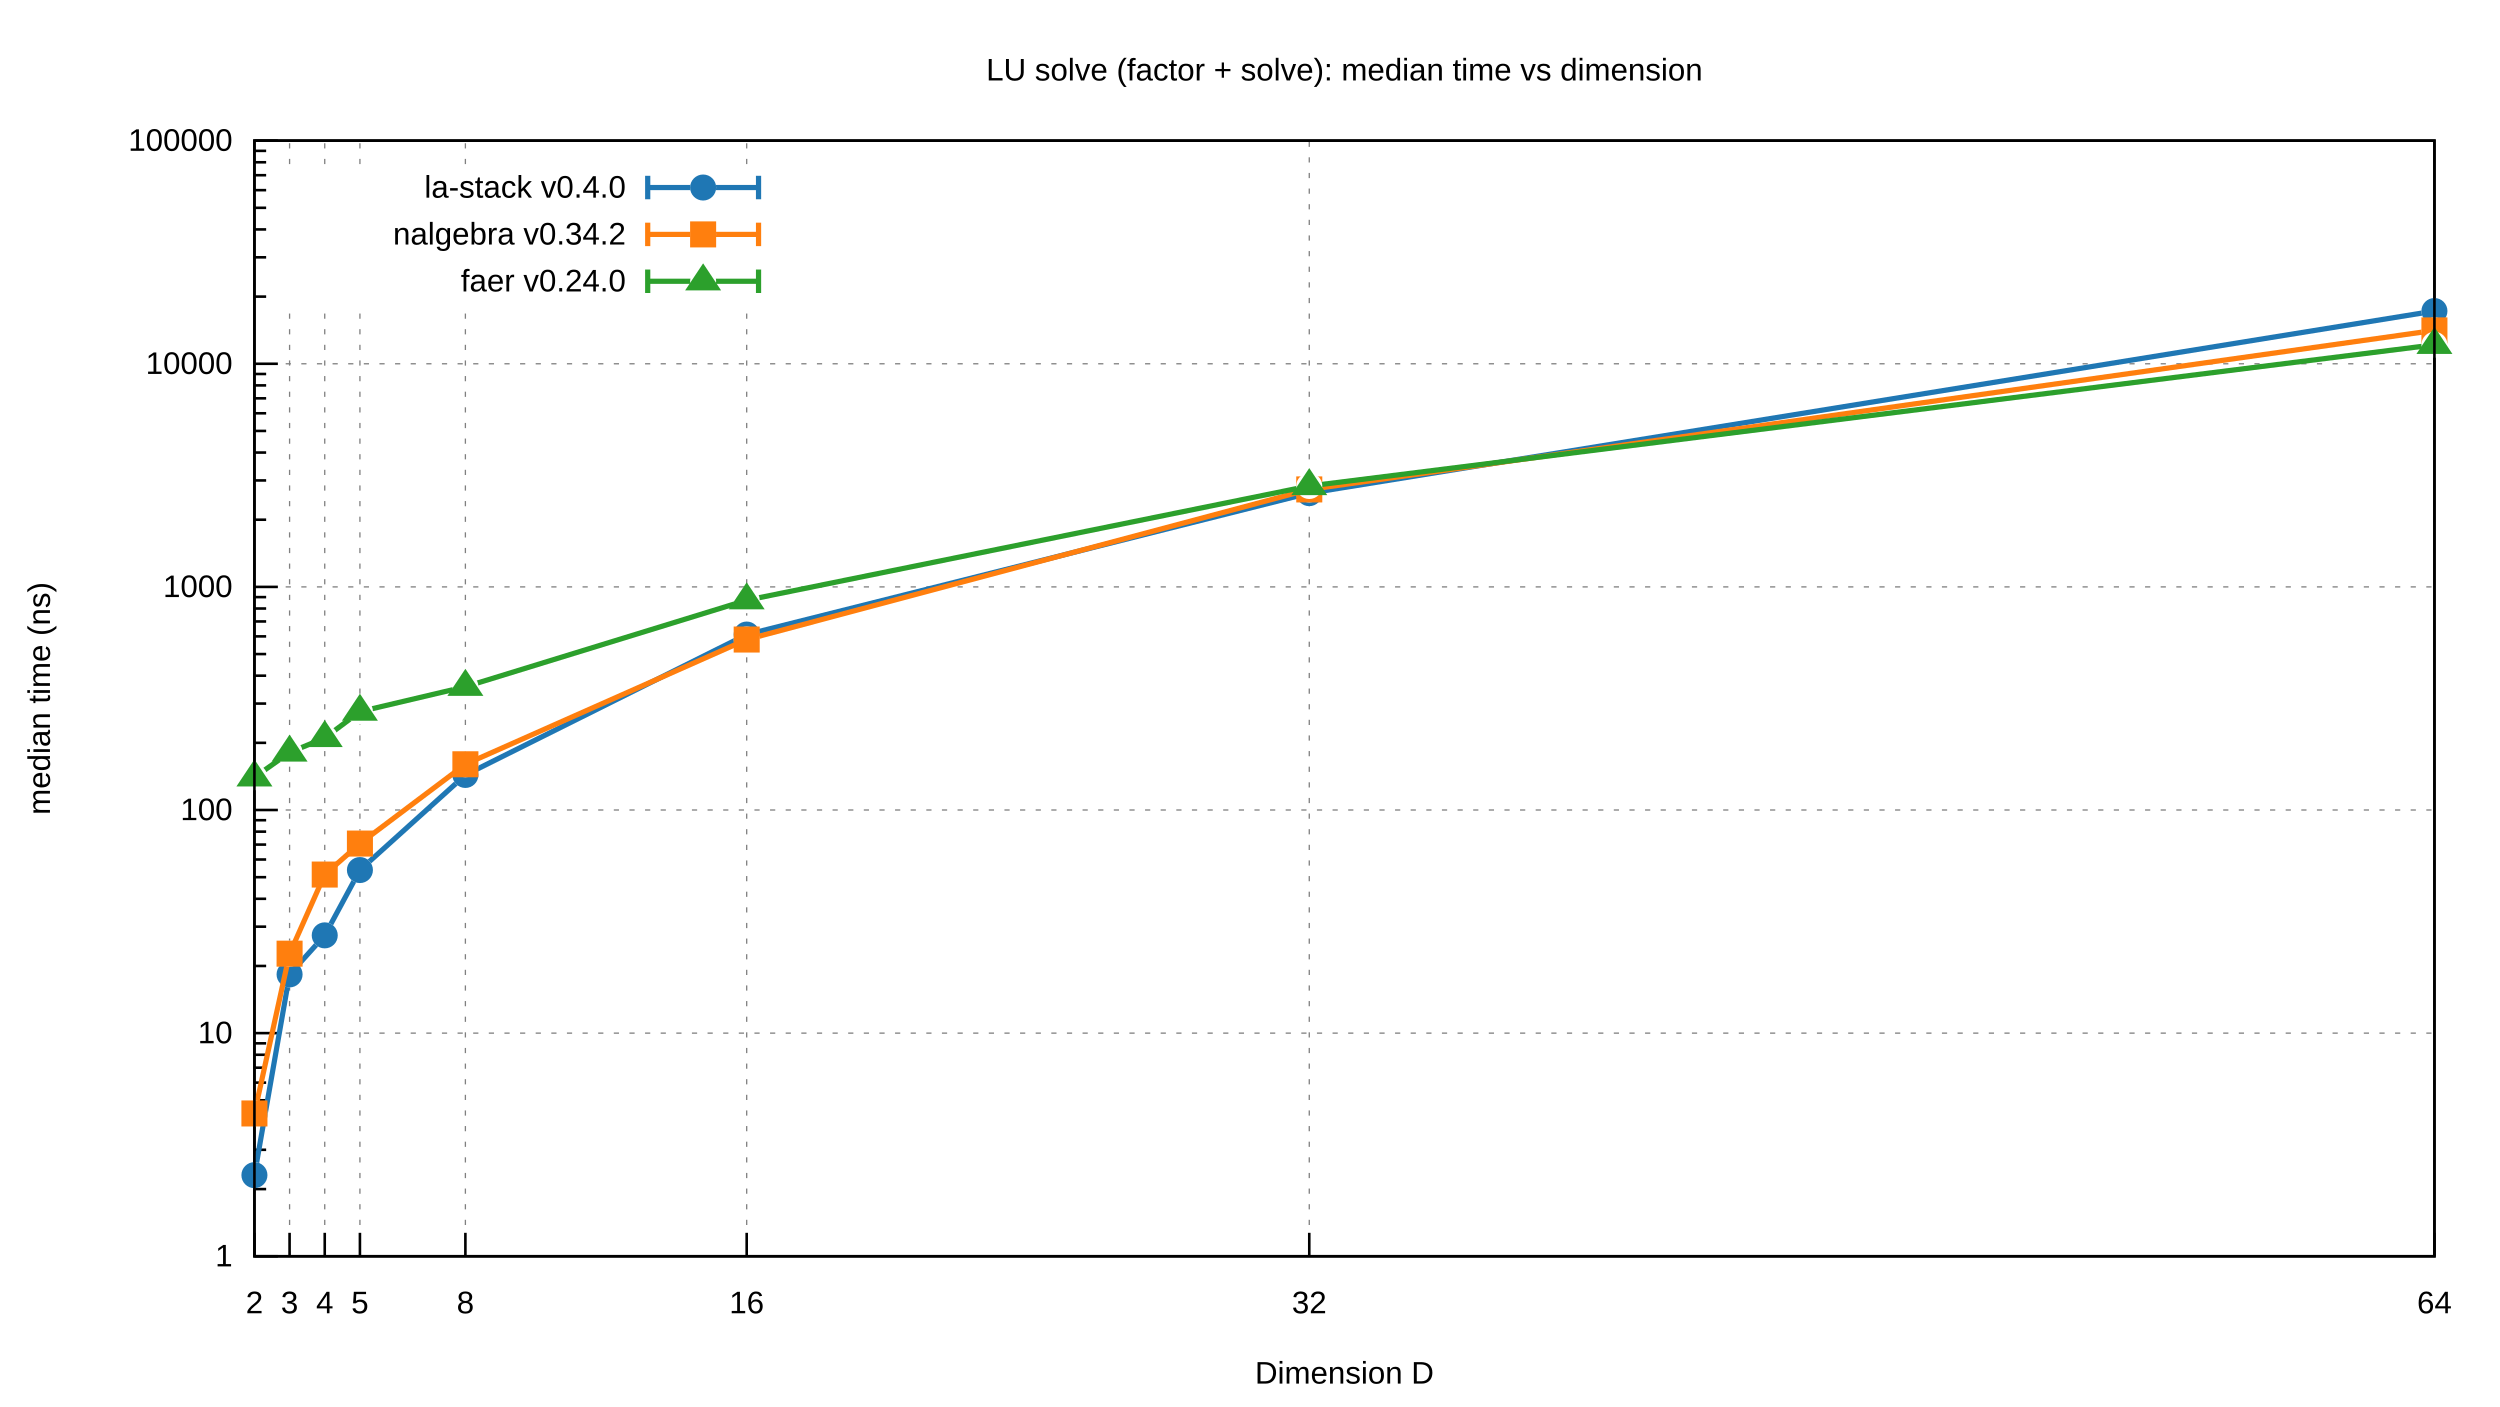
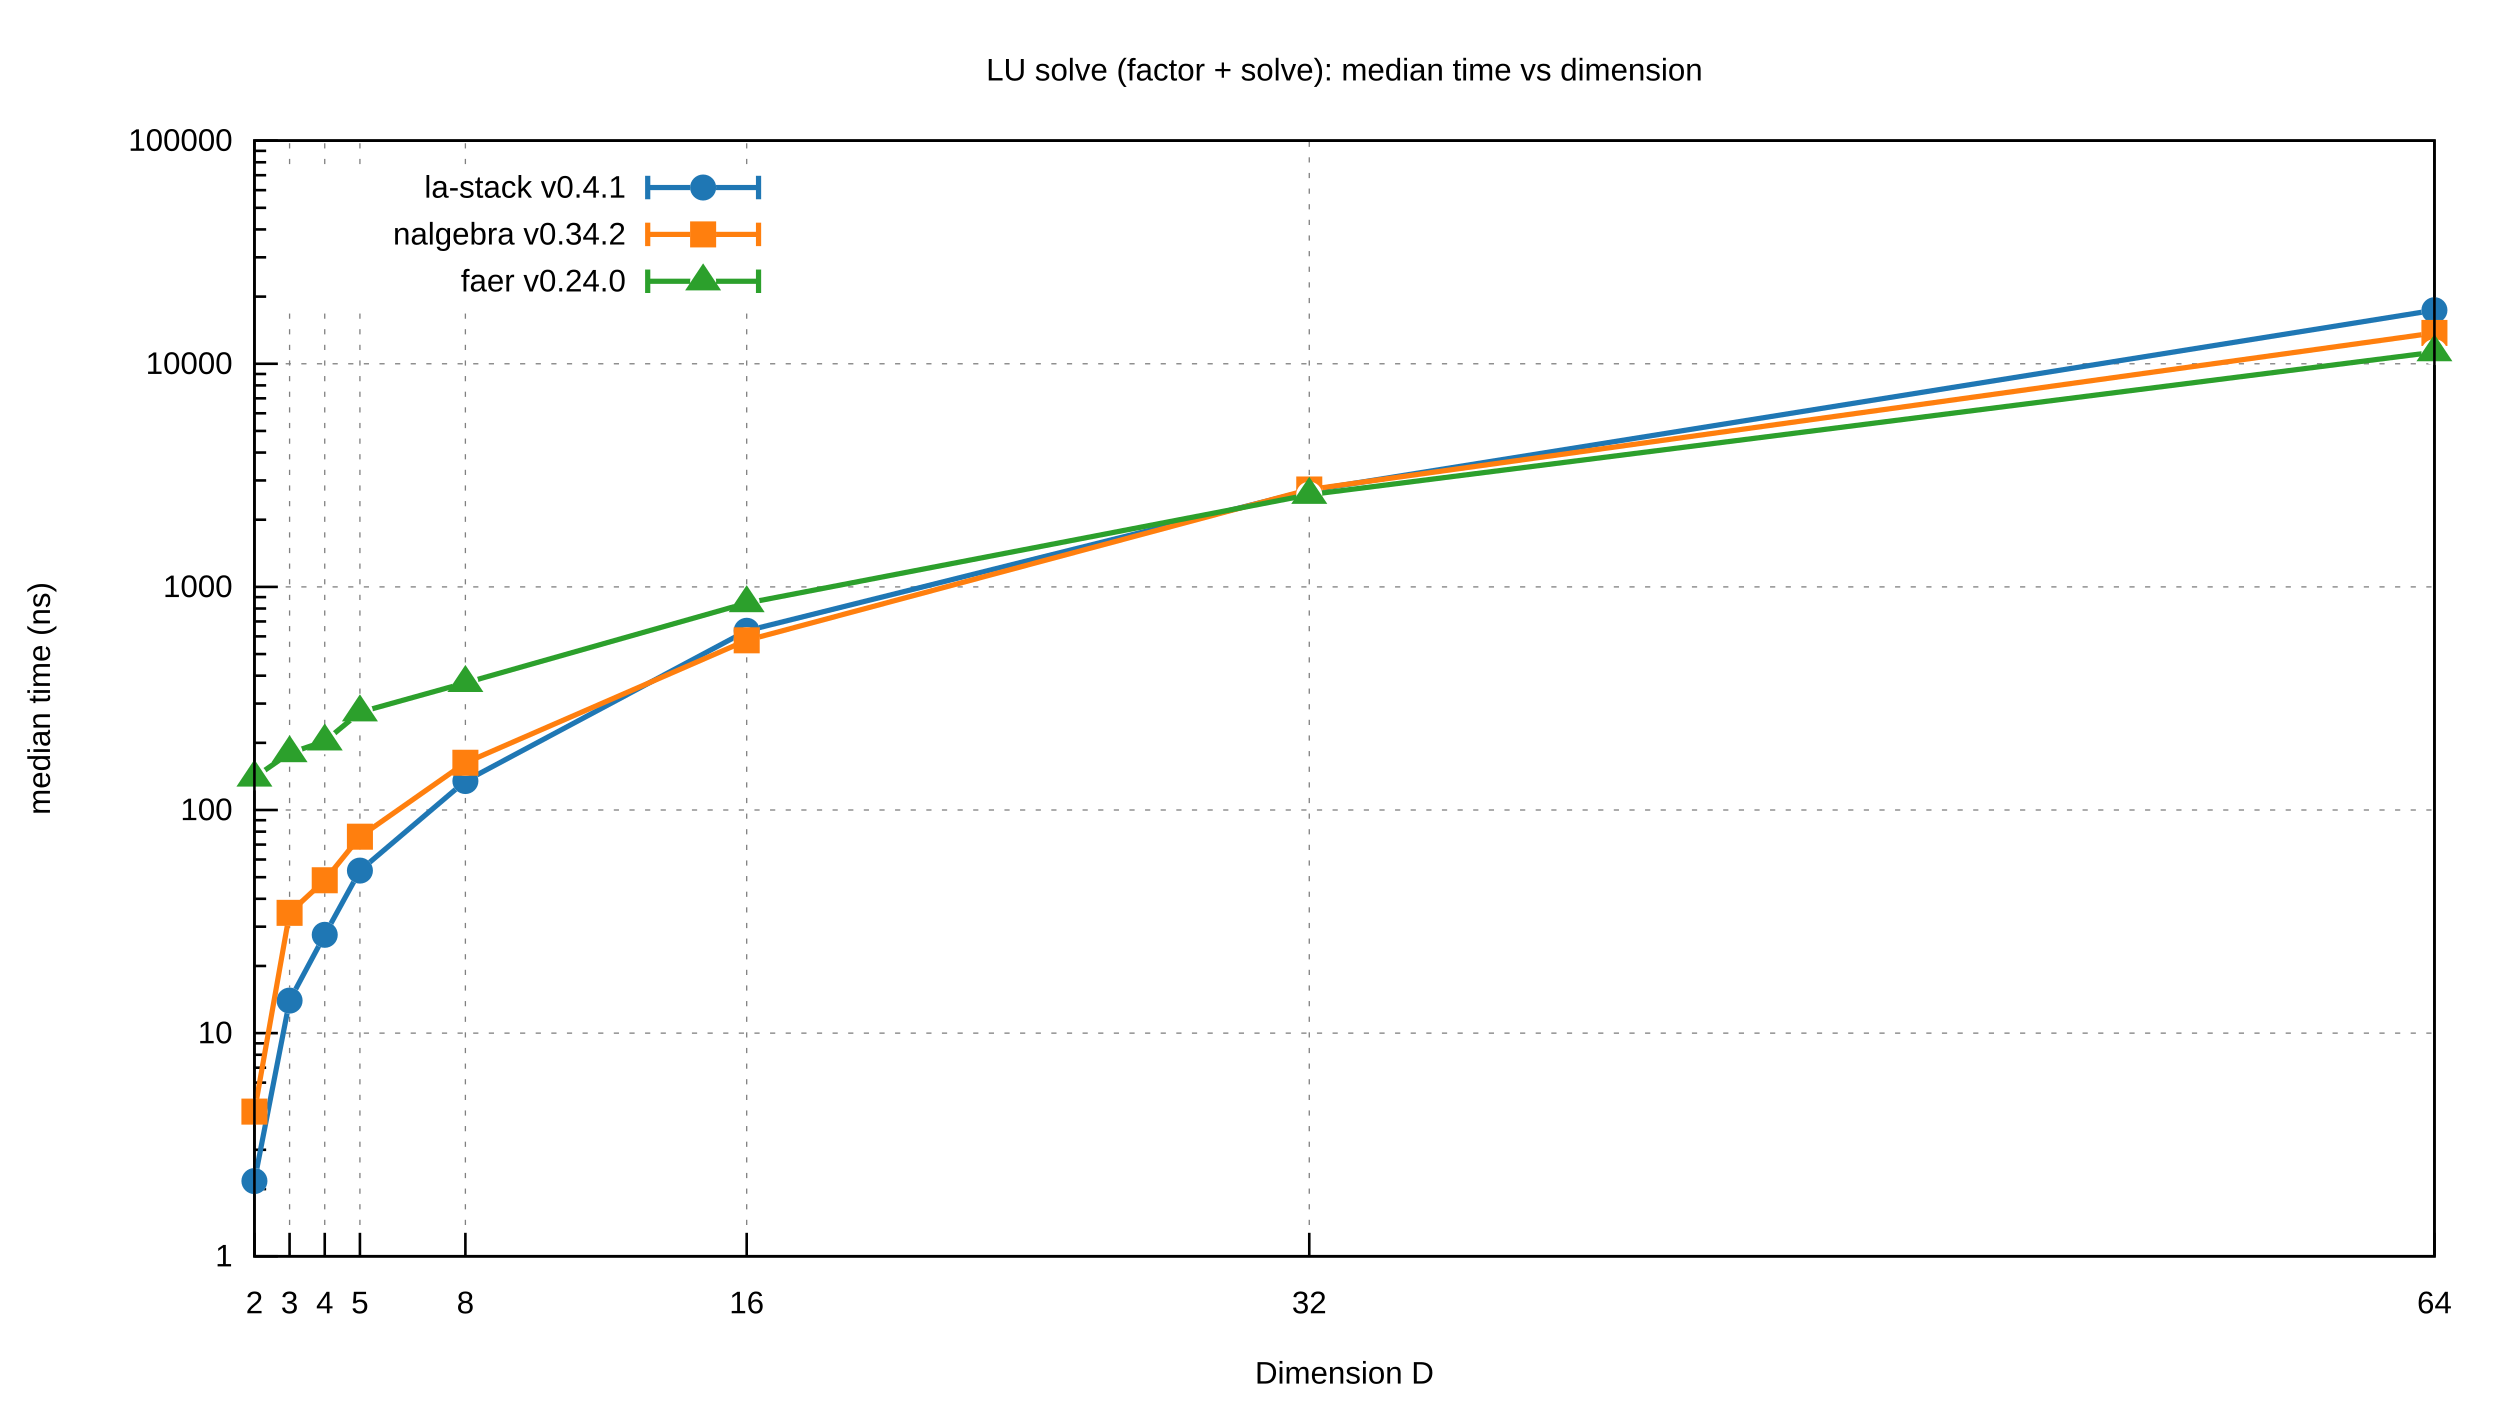
<svg xmlns="http://www.w3.org/2000/svg" xmlns:xlink="http://www.w3.org/1999/xlink" width="960" height="540" viewBox="0 0 960 540">
  <g id="gnuplot_canvas">
    <rect x="0" y="0" width="960" height="540" fill="none" />
    <defs>
      <circle id="gpDot" r="0.5" stroke-width="0.5" stroke="currentColor" />
      <path id="gpPt0" stroke-width="0.222" stroke="currentColor" d="M-1,0 h2 M0,-1 v2" />
      <path id="gpPt1" stroke-width="0.222" stroke="currentColor" d="M-1,-1 L1,1 M1,-1 L-1,1" />
      <path id="gpPt2" stroke-width="0.222" stroke="currentColor" d="M-1,0 L1,0 M0,-1 L0,1 M-1,-1 L1,1 M-1,1 L1,-1" />
      <rect id="gpPt3" stroke-width="0.222" stroke="currentColor" x="-1" y="-1" width="2" height="2" />
      <rect id="gpPt4" stroke-width="0.222" stroke="currentColor" fill="currentColor" x="-1" y="-1" width="2" height="2" />
      <circle id="gpPt5" stroke-width="0.222" stroke="currentColor" cx="0" cy="0" r="1" />
      <use xlink:href="#gpPt5" id="gpPt6" fill="currentColor" stroke="none" />
      <path id="gpPt7" stroke-width="0.222" stroke="currentColor" d="M0,-1.33 L-1.33,0.67 L1.33,0.67 z" />
      <use xlink:href="#gpPt7" id="gpPt8" fill="currentColor" stroke="none" />
      <use xlink:href="#gpPt7" id="gpPt9" stroke="currentColor" transform="rotate(180)" />
      <use xlink:href="#gpPt9" id="gpPt10" fill="currentColor" stroke="none" />
      <use xlink:href="#gpPt3" id="gpPt11" stroke="currentColor" transform="rotate(45)" />
      <use xlink:href="#gpPt11" id="gpPt12" fill="currentColor" stroke="none" />
      <path id="gpPt13" stroke-width="0.222" stroke="currentColor" d="M0,1.330 L1.265,0.411 L0.782,-1.067 L-0.782,-1.076 L-1.265,0.411 z" />
      <use xlink:href="#gpPt13" id="gpPt14" fill="currentColor" stroke="none" />
      <filter id="textbox" filterUnits="objectBoundingBox" x="0" y="0" height="1" width="1">
        <feFlood flood-color="white" flood-opacity="1" result="bgnd" />
        <feComposite in="SourceGraphic" in2="bgnd" operator="atop" />
      </filter>
      <filter id="greybox" filterUnits="objectBoundingBox" x="0" y="0" height="1" width="1">
        <feFlood flood-color="lightgrey" flood-opacity="1" result="grey" />
        <feComposite in="SourceGraphic" in2="grey" operator="atop" />
      </filter>
    </defs>
    <g fill="none" color="white" stroke="currentColor" stroke-width="1.00" stroke-linecap="butt" stroke-linejoin="miter">
</g>
    <g fill="none" color="black" stroke="currentColor" stroke-width="1.00" stroke-linecap="butt" stroke-linejoin="miter">
</g>
    <g fill="none" color="black" stroke="black" stroke-width="0.50" stroke-linecap="butt" stroke-linejoin="miter">
</g>
    <g fill="none" color="gray" stroke="currentColor" stroke-width="0.50" stroke-linecap="butt" stroke-linejoin="miter">
      <path stroke="gray" stroke-dasharray="2,4" class="gridline" d="M97.70,482.40 L934.82,482.40  " />
    </g>
    <g fill="none" color="gray" stroke="gray" stroke-width="1.00" stroke-linecap="butt" stroke-linejoin="miter">
</g>
    <g fill="none" color="black" stroke="currentColor" stroke-width="1.00" stroke-linecap="butt" stroke-linejoin="miter">
      <path stroke="black" d="M97.70,482.40 L106.70,482.40  " />
      <g transform="translate(89.31,486.30)" stroke="none" fill="black" font-family="Arial" font-size="12.00" text-anchor="end">
        <text> 1</text>
      </g>
    </g>
    <g fill="none" color="black" stroke="currentColor" stroke-width="1.00" stroke-linecap="butt" stroke-linejoin="miter">
      <path stroke="black" d="M97.70,456.61 L102.20,456.61 M97.70,441.52 L102.20,441.52 M97.70,430.82 L102.20,430.82 M97.70,422.51 L102.20,422.51   M97.70,415.73 L102.20,415.73 M97.70,409.99 L102.20,409.99 M97.70,405.03 L102.20,405.03 M97.70,400.64 L102.20,400.64    " />
    </g>
    <g fill="none" color="black" stroke="black" stroke-width="0.50" stroke-linecap="butt" stroke-linejoin="miter">
</g>
    <g fill="none" color="gray" stroke="currentColor" stroke-width="0.50" stroke-linecap="butt" stroke-linejoin="miter">
      <path stroke="gray" stroke-dasharray="2,4" class="gridline" d="M97.70,396.72 L934.82,396.72  " />
    </g>
    <g fill="none" color="gray" stroke="gray" stroke-width="1.00" stroke-linecap="butt" stroke-linejoin="miter">
</g>
    <g fill="none" color="black" stroke="currentColor" stroke-width="1.00" stroke-linecap="butt" stroke-linejoin="miter">
      <path stroke="black" d="M97.70,396.72 L106.70,396.72  " />
      <g transform="translate(89.31,400.62)" stroke="none" fill="black" font-family="Arial" font-size="12.00" text-anchor="end">
        <text> 10</text>
      </g>
    </g>
    <g fill="none" color="black" stroke="currentColor" stroke-width="1.00" stroke-linecap="butt" stroke-linejoin="miter">
      <path stroke="black" d="M97.70,370.93 L102.20,370.93 M97.70,355.84 L102.20,355.84 M97.70,345.14 L102.20,345.14 M97.70,336.84 L102.20,336.84   M97.70,330.05 L102.20,330.05 M97.70,324.32 L102.20,324.32 M97.70,319.35 L102.20,319.35 M97.70,314.96 L102.20,314.96    " />
    </g>
    <g fill="none" color="black" stroke="black" stroke-width="0.50" stroke-linecap="butt" stroke-linejoin="miter">
</g>
    <g fill="none" color="gray" stroke="currentColor" stroke-width="0.50" stroke-linecap="butt" stroke-linejoin="miter">
      <path stroke="gray" stroke-dasharray="2,4" class="gridline" d="M97.70,311.04 L934.82,311.04  " />
    </g>
    <g fill="none" color="gray" stroke="gray" stroke-width="1.00" stroke-linecap="butt" stroke-linejoin="miter">
</g>
    <g fill="none" color="black" stroke="currentColor" stroke-width="1.00" stroke-linecap="butt" stroke-linejoin="miter">
      <path stroke="black" d="M97.70,311.04 L106.70,311.04  " />
      <g transform="translate(89.31,314.94)" stroke="none" fill="black" font-family="Arial" font-size="12.00" text-anchor="end">
        <text> 100</text>
      </g>
    </g>
    <g fill="none" color="black" stroke="currentColor" stroke-width="1.00" stroke-linecap="butt" stroke-linejoin="miter">
      <path stroke="black" d="M97.70,285.25 L102.20,285.25 M97.70,270.17 L102.20,270.17 M97.70,259.46 L102.20,259.46 M97.70,251.16 L102.20,251.16   M97.70,244.37 L102.20,244.37 M97.70,238.64 L102.20,238.64 M97.70,233.67 L102.20,233.67 M97.70,229.29 L102.20,229.29    " />
    </g>
    <g fill="none" color="black" stroke="black" stroke-width="0.50" stroke-linecap="butt" stroke-linejoin="miter">
</g>
    <g fill="none" color="gray" stroke="currentColor" stroke-width="0.50" stroke-linecap="butt" stroke-linejoin="miter">
      <path stroke="gray" stroke-dasharray="2,4" class="gridline" d="M97.70,225.37 L934.82,225.37  " />
    </g>
    <g fill="none" color="gray" stroke="gray" stroke-width="1.00" stroke-linecap="butt" stroke-linejoin="miter">
</g>
    <g fill="none" color="black" stroke="currentColor" stroke-width="1.00" stroke-linecap="butt" stroke-linejoin="miter">
      <path stroke="black" d="M97.70,225.37 L106.70,225.37  " />
      <g transform="translate(89.31,229.27)" stroke="none" fill="black" font-family="Arial" font-size="12.00" text-anchor="end">
        <text> 1000</text>
      </g>
    </g>
    <g fill="none" color="black" stroke="currentColor" stroke-width="1.00" stroke-linecap="butt" stroke-linejoin="miter">
      <path stroke="black" d="M97.70,199.57 L102.20,199.57 M97.70,184.49 L102.20,184.49 M97.70,173.78 L102.20,173.78 M97.70,165.48 L102.20,165.48   M97.70,158.70 L102.20,158.70 M97.70,152.96 L102.20,152.96 M97.70,147.99 L102.20,147.99 M97.70,143.61 L102.20,143.61    " />
    </g>
    <g fill="none" color="black" stroke="black" stroke-width="0.50" stroke-linecap="butt" stroke-linejoin="miter">
</g>
    <g fill="none" color="gray" stroke="currentColor" stroke-width="0.50" stroke-linecap="butt" stroke-linejoin="miter">
      <path stroke="gray" stroke-dasharray="2,4" class="gridline" d="M97.70,139.69 L934.82,139.69  " />
    </g>
    <g fill="none" color="gray" stroke="gray" stroke-width="1.00" stroke-linecap="butt" stroke-linejoin="miter">
</g>
    <g fill="none" color="black" stroke="currentColor" stroke-width="1.00" stroke-linecap="butt" stroke-linejoin="miter">
      <path stroke="black" d="M97.70,139.69 L106.70,139.69  " />
      <g transform="translate(89.31,143.59)" stroke="none" fill="black" font-family="Arial" font-size="12.00" text-anchor="end">
        <text> 10000</text>
      </g>
    </g>
    <g fill="none" color="black" stroke="currentColor" stroke-width="1.00" stroke-linecap="butt" stroke-linejoin="miter">
      <path stroke="black" d="M97.70,113.90 L102.20,113.90 M97.70,98.81 L102.20,98.81 M97.70,88.10 L102.20,88.10 M97.70,79.80 L102.20,79.80   M97.70,73.02 L102.20,73.02 M97.70,67.28 L102.20,67.28 M97.70,62.31 L102.20,62.31 M97.70,57.93 L102.20,57.93    " />
    </g>
    <g fill="none" color="black" stroke="black" stroke-width="0.50" stroke-linecap="butt" stroke-linejoin="miter">
</g>
    <g fill="none" color="gray" stroke="currentColor" stroke-width="0.50" stroke-linecap="butt" stroke-linejoin="miter">
      <path stroke="gray" stroke-dasharray="2,4" class="gridline" d="M97.70,54.01 L934.82,54.01  " />
    </g>
    <g fill="none" color="gray" stroke="gray" stroke-width="1.00" stroke-linecap="butt" stroke-linejoin="miter">
</g>
    <g fill="none" color="black" stroke="currentColor" stroke-width="1.00" stroke-linecap="butt" stroke-linejoin="miter">
      <path stroke="black" d="M97.70,54.01 L106.70,54.01  " />
      <g transform="translate(89.31,57.91)" stroke="none" fill="black" font-family="Arial" font-size="12.00" text-anchor="end">
        <text> 100000</text>
      </g>
    </g>
    <g fill="none" color="black" stroke="currentColor" stroke-width="1.00" stroke-linecap="butt" stroke-linejoin="miter">
</g>
    <g fill="none" color="black" stroke="black" stroke-width="0.50" stroke-linecap="butt" stroke-linejoin="miter">
</g>
    <g fill="none" color="gray" stroke="currentColor" stroke-width="0.50" stroke-linecap="butt" stroke-linejoin="miter">
      <path stroke="gray" stroke-dasharray="2,4" class="gridline" d="M97.70,482.40 L97.70,54.01  " />
    </g>
    <g fill="none" color="gray" stroke="gray" stroke-width="1.00" stroke-linecap="butt" stroke-linejoin="miter">
</g>
    <g fill="none" color="black" stroke="currentColor" stroke-width="1.00" stroke-linecap="butt" stroke-linejoin="miter">
      <path stroke="black" d="M97.70,482.40 L97.70,473.40  " />
      <g transform="translate(97.70,504.30)" stroke="none" fill="black" font-family="Arial" font-size="12.00" text-anchor="middle">
        <text> 2</text>
      </g>
    </g>
    <g fill="none" color="black" stroke="currentColor" stroke-width="1.00" stroke-linecap="butt" stroke-linejoin="miter">
</g>
    <g fill="none" color="black" stroke="black" stroke-width="0.50" stroke-linecap="butt" stroke-linejoin="miter">
</g>
    <g fill="none" color="gray" stroke="currentColor" stroke-width="0.50" stroke-linecap="butt" stroke-linejoin="miter">
      <path stroke="gray" stroke-dasharray="2,4" class="gridline" d="M111.20,482.40 L111.20,117.01 M111.20,63.01 L111.20,54.01  " />
    </g>
    <g fill="none" color="gray" stroke="gray" stroke-width="1.00" stroke-linecap="butt" stroke-linejoin="miter">
</g>
    <g fill="none" color="black" stroke="currentColor" stroke-width="1.00" stroke-linecap="butt" stroke-linejoin="miter">
      <path stroke="black" d="M111.20,482.40 L111.20,473.40  " />
      <g transform="translate(111.20,504.30)" stroke="none" fill="black" font-family="Arial" font-size="12.00" text-anchor="middle">
        <text> 3</text>
      </g>
    </g>
    <g fill="none" color="black" stroke="currentColor" stroke-width="1.00" stroke-linecap="butt" stroke-linejoin="miter">
</g>
    <g fill="none" color="black" stroke="black" stroke-width="0.50" stroke-linecap="butt" stroke-linejoin="miter">
</g>
    <g fill="none" color="gray" stroke="currentColor" stroke-width="0.50" stroke-linecap="butt" stroke-linejoin="miter">
      <path stroke="gray" stroke-dasharray="2,4" class="gridline" d="M124.70,482.40 L124.70,117.01 M124.70,63.01 L124.70,54.01  " />
    </g>
    <g fill="none" color="gray" stroke="gray" stroke-width="1.00" stroke-linecap="butt" stroke-linejoin="miter">
</g>
    <g fill="none" color="black" stroke="currentColor" stroke-width="1.00" stroke-linecap="butt" stroke-linejoin="miter">
      <path stroke="black" d="M124.70,482.40 L124.70,473.40  " />
      <g transform="translate(124.70,504.30)" stroke="none" fill="black" font-family="Arial" font-size="12.00" text-anchor="middle">
        <text> 4</text>
      </g>
    </g>
    <g fill="none" color="black" stroke="currentColor" stroke-width="1.00" stroke-linecap="butt" stroke-linejoin="miter">
</g>
    <g fill="none" color="black" stroke="black" stroke-width="0.50" stroke-linecap="butt" stroke-linejoin="miter">
</g>
    <g fill="none" color="gray" stroke="currentColor" stroke-width="0.50" stroke-linecap="butt" stroke-linejoin="miter">
      <path stroke="gray" stroke-dasharray="2,4" class="gridline" d="M138.21,482.40 L138.21,117.01 M138.21,63.01 L138.21,54.01  " />
    </g>
    <g fill="none" color="gray" stroke="gray" stroke-width="1.00" stroke-linecap="butt" stroke-linejoin="miter">
</g>
    <g fill="none" color="black" stroke="currentColor" stroke-width="1.00" stroke-linecap="butt" stroke-linejoin="miter">
      <path stroke="black" d="M138.21,482.40 L138.21,473.40  " />
      <g transform="translate(138.21,504.30)" stroke="none" fill="black" font-family="Arial" font-size="12.00" text-anchor="middle">
        <text> 5</text>
      </g>
    </g>
    <g fill="none" color="black" stroke="currentColor" stroke-width="1.00" stroke-linecap="butt" stroke-linejoin="miter">
</g>
    <g fill="none" color="black" stroke="black" stroke-width="0.50" stroke-linecap="butt" stroke-linejoin="miter">
</g>
    <g fill="none" color="gray" stroke="currentColor" stroke-width="0.50" stroke-linecap="butt" stroke-linejoin="miter">
      <path stroke="gray" stroke-dasharray="2,4" class="gridline" d="M178.71,482.40 L178.71,117.01 M178.71,63.01 L178.71,54.01  " />
    </g>
    <g fill="none" color="gray" stroke="gray" stroke-width="1.00" stroke-linecap="butt" stroke-linejoin="miter">
</g>
    <g fill="none" color="black" stroke="currentColor" stroke-width="1.00" stroke-linecap="butt" stroke-linejoin="miter">
      <path stroke="black" d="M178.71,482.40 L178.71,473.40  " />
      <g transform="translate(178.71,504.30)" stroke="none" fill="black" font-family="Arial" font-size="12.00" text-anchor="middle">
        <text> 8</text>
      </g>
    </g>
    <g fill="none" color="black" stroke="currentColor" stroke-width="1.00" stroke-linecap="butt" stroke-linejoin="miter">
</g>
    <g fill="none" color="black" stroke="black" stroke-width="0.50" stroke-linecap="butt" stroke-linejoin="miter">
</g>
    <g fill="none" color="gray" stroke="currentColor" stroke-width="0.50" stroke-linecap="butt" stroke-linejoin="miter">
      <path stroke="gray" stroke-dasharray="2,4" class="gridline" d="M286.73,482.40 L286.73,117.01 M286.73,63.01 L286.73,54.01  " />
    </g>
    <g fill="none" color="gray" stroke="gray" stroke-width="1.00" stroke-linecap="butt" stroke-linejoin="miter">
</g>
    <g fill="none" color="black" stroke="currentColor" stroke-width="1.00" stroke-linecap="butt" stroke-linejoin="miter">
      <path stroke="black" d="M286.73,482.40 L286.73,473.40  " />
      <g transform="translate(286.73,504.30)" stroke="none" fill="black" font-family="Arial" font-size="12.00" text-anchor="middle">
        <text> 16</text>
      </g>
    </g>
    <g fill="none" color="black" stroke="currentColor" stroke-width="1.00" stroke-linecap="butt" stroke-linejoin="miter">
</g>
    <g fill="none" color="black" stroke="black" stroke-width="0.50" stroke-linecap="butt" stroke-linejoin="miter">
</g>
    <g fill="none" color="gray" stroke="currentColor" stroke-width="0.50" stroke-linecap="butt" stroke-linejoin="miter">
      <path stroke="gray" stroke-dasharray="2,4" class="gridline" d="M502.76,482.40 L502.76,54.01  " />
    </g>
    <g fill="none" color="gray" stroke="gray" stroke-width="1.00" stroke-linecap="butt" stroke-linejoin="miter">
</g>
    <g fill="none" color="black" stroke="currentColor" stroke-width="1.00" stroke-linecap="butt" stroke-linejoin="miter">
      <path stroke="black" d="M502.76,482.40 L502.76,473.40  " />
      <g transform="translate(502.76,504.30)" stroke="none" fill="black" font-family="Arial" font-size="12.00" text-anchor="middle">
        <text> 32</text>
      </g>
    </g>
    <g fill="none" color="black" stroke="currentColor" stroke-width="1.00" stroke-linecap="butt" stroke-linejoin="miter">
</g>
    <g fill="none" color="black" stroke="black" stroke-width="0.50" stroke-linecap="butt" stroke-linejoin="miter">
</g>
    <g fill="none" color="gray" stroke="currentColor" stroke-width="0.50" stroke-linecap="butt" stroke-linejoin="miter">
      <path stroke="gray" stroke-dasharray="2,4" class="gridline" d="M934.82,482.40 L934.82,54.01  " />
    </g>
    <g fill="none" color="gray" stroke="gray" stroke-width="1.00" stroke-linecap="butt" stroke-linejoin="miter">
</g>
    <g fill="none" color="black" stroke="currentColor" stroke-width="1.00" stroke-linecap="butt" stroke-linejoin="miter">
      <path stroke="black" d="M934.82,482.40 L934.82,473.40  " />
      <g transform="translate(934.82,504.30)" stroke="none" fill="black" font-family="Arial" font-size="12.00" text-anchor="middle">
        <text> 64</text>
      </g>
    </g>
    <g fill="none" color="black" stroke="currentColor" stroke-width="1.00" stroke-linecap="butt" stroke-linejoin="miter">
</g>
    <g fill="none" color="black" stroke="currentColor" stroke-width="1.00" stroke-linecap="butt" stroke-linejoin="miter">
      <path stroke="black" d="M97.70,54.01 L97.70,482.40 L934.82,482.40 L934.82,54.01 L97.70,54.01 Z  " />
    </g>
    <g fill="none" color="black" stroke="currentColor" stroke-width="1.00" stroke-linecap="butt" stroke-linejoin="miter">
</g>
    <g id="gnuplot_plot_1" fill="none">
      <g fill="none" color="white" stroke="black" stroke-width="2.00" stroke-linecap="butt" stroke-linejoin="miter">
</g>
      <g fill="none" color="black" stroke="currentColor" stroke-width="2.00" stroke-linecap="butt" stroke-linejoin="miter">
        <g transform="translate(240.33,75.91)" stroke="none" fill="black" font-family="Arial" font-size="12.00" text-anchor="end">
-           <text>la-stack v0.4.0</text>
+           <text>la-stack v0.4.1</text>
        </g>
      </g>
      <g fill="none" color="black" stroke="currentColor" stroke-width="2.00" stroke-linecap="butt" stroke-linejoin="miter">
-         <path stroke="rgb( 31, 119, 180)" d="M248.72,72.01 L291.28,72.01 M248.72,67.51 L248.72,76.51 M291.28,67.51 L291.28,76.51 M97.70,451.26 L111.20,374.17   L124.70,359.18 L138.21,334.10 L178.71,297.58 L286.73,243.67 L502.76,189.37 L934.82,119.44 M97.70,451.35 L97.70,451.08   M97.70,451.35 L102.20,451.35 M97.70,451.08 L102.20,451.08 M111.20,374.29 L111.20,374.11 M106.70,374.29 L115.70,374.29   M106.70,374.11 L115.70,374.11 M124.70,359.20 L124.70,359.13 M120.20,359.20 L129.20,359.20 M120.20,359.13 L129.20,359.13   M138.21,334.17 L138.21,334.07 M133.71,334.17 L142.71,334.17 M133.71,334.07 L142.71,334.07 M178.71,297.71 L178.71,297.41   M174.21,297.71 L183.21,297.71 M174.21,297.41 L183.21,297.41 M286.73,243.94 L286.73,243.51 M282.23,243.94 L291.23,243.94   M282.23,243.51 L291.23,243.51 M502.76,189.43 L502.76,189.31 M498.26,189.43 L507.26,189.43 M498.26,189.31 L507.26,189.31   M934.82,119.53 L934.82,119.20 M930.32,119.53 L934.82,119.53 M930.32,119.20 L934.82,119.20  " />
-       </g>
-       <g fill="none" color="black" stroke="currentColor" stroke-width="2.00" stroke-linecap="butt" stroke-linejoin="miter">
-         <use xlink:href="#gpPt6" transform="translate(97.70,451.26) scale(4.50)" color="white" />
-       </g>
-       <g fill="none" color="black" stroke="currentColor" stroke-width="2.00" stroke-linecap="butt" stroke-linejoin="miter">
-         <use xlink:href="#gpPt6" transform="translate(97.70,451.26) scale(4.50)" color="rgb( 31, 119, 180)" />
-         <use xlink:href="#gpPt6" transform="translate(111.20,374.17) scale(4.50)" color="white" />
-       </g>
-       <g fill="none" color="black" stroke="currentColor" stroke-width="2.00" stroke-linecap="butt" stroke-linejoin="miter">
-         <use xlink:href="#gpPt6" transform="translate(111.20,374.17) scale(4.50)" color="rgb( 31, 119, 180)" />
-         <use xlink:href="#gpPt6" transform="translate(124.70,359.18) scale(4.50)" color="white" />
-       </g>
-       <g fill="none" color="black" stroke="currentColor" stroke-width="2.00" stroke-linecap="butt" stroke-linejoin="miter">
-         <use xlink:href="#gpPt6" transform="translate(124.70,359.18) scale(4.50)" color="rgb( 31, 119, 180)" />
-         <use xlink:href="#gpPt6" transform="translate(138.21,334.10) scale(4.50)" color="white" />
-       </g>
-       <g fill="none" color="black" stroke="currentColor" stroke-width="2.00" stroke-linecap="butt" stroke-linejoin="miter">
-         <use xlink:href="#gpPt6" transform="translate(138.21,334.10) scale(4.50)" color="rgb( 31, 119, 180)" />
-         <use xlink:href="#gpPt6" transform="translate(178.71,297.58) scale(4.50)" color="white" />
-       </g>
-       <g fill="none" color="black" stroke="currentColor" stroke-width="2.00" stroke-linecap="butt" stroke-linejoin="miter">
-         <use xlink:href="#gpPt6" transform="translate(178.71,297.58) scale(4.50)" color="rgb( 31, 119, 180)" />
-         <use xlink:href="#gpPt6" transform="translate(286.73,243.67) scale(4.50)" color="white" />
-       </g>
-       <g fill="none" color="black" stroke="currentColor" stroke-width="2.00" stroke-linecap="butt" stroke-linejoin="miter">
-         <use xlink:href="#gpPt6" transform="translate(286.73,243.67) scale(4.50)" color="rgb( 31, 119, 180)" />
-         <use xlink:href="#gpPt6" transform="translate(502.76,189.37) scale(4.50)" color="white" />
-       </g>
-       <g fill="none" color="black" stroke="currentColor" stroke-width="2.00" stroke-linecap="butt" stroke-linejoin="miter">
-         <use xlink:href="#gpPt6" transform="translate(502.76,189.37) scale(4.50)" color="rgb( 31, 119, 180)" />
-         <use xlink:href="#gpPt6" transform="translate(934.82,119.44) scale(4.50)" color="white" />
-       </g>
-       <g fill="none" color="black" stroke="currentColor" stroke-width="2.00" stroke-linecap="butt" stroke-linejoin="miter">
-         <use xlink:href="#gpPt6" transform="translate(934.82,119.44) scale(4.50)" color="rgb( 31, 119, 180)" />
+         <path stroke="rgb( 31, 119, 180)" d="M248.72,72.01 L291.28,72.01 M248.72,67.51 L248.72,76.51 M291.28,67.51 L291.28,76.51 M97.70,453.53 L111.20,384.23   L124.70,358.97 L138.21,334.31 L178.71,299.92 L286.73,242.22 L502.76,188.34 L934.82,119.12 M97.70,453.65 L97.70,453.31   M97.70,453.65 L102.20,453.65 M97.70,453.31 L102.20,453.31 M111.20,384.32 L111.20,384.17 M106.70,384.32 L115.70,384.32   M106.70,384.17 L115.70,384.17 M124.70,359.04 L124.70,358.91 M120.20,359.04 L129.20,359.04 M120.20,358.91 L129.20,358.91   M138.21,334.52 L138.21,334.22 M133.71,334.52 L142.71,334.52 M133.71,334.22 L142.71,334.22 M178.71,300.06 L178.71,299.81   M174.21,300.06 L183.21,300.06 M174.21,299.81 L183.21,299.81 M286.73,242.51 L286.73,242.08 M282.23,242.51 L291.23,242.51   M282.23,242.08 L291.23,242.08 M502.76,188.45 L502.76,188.19 M498.26,188.45 L507.26,188.45 M498.26,188.19 L507.26,188.19   M934.82,119.19 L934.82,119.04 M930.32,119.19 L934.82,119.19 M930.32,119.04 L934.82,119.04  " />
+       </g>
+       <g fill="none" color="black" stroke="currentColor" stroke-width="2.00" stroke-linecap="butt" stroke-linejoin="miter">
+         <use xlink:href="#gpPt6" transform="translate(97.70,453.53) scale(4.50)" color="white" />
+       </g>
+       <g fill="none" color="black" stroke="currentColor" stroke-width="2.00" stroke-linecap="butt" stroke-linejoin="miter">
+         <use xlink:href="#gpPt6" transform="translate(97.70,453.53) scale(4.50)" color="rgb( 31, 119, 180)" />
+         <use xlink:href="#gpPt6" transform="translate(111.20,384.23) scale(4.50)" color="white" />
+       </g>
+       <g fill="none" color="black" stroke="currentColor" stroke-width="2.00" stroke-linecap="butt" stroke-linejoin="miter">
+         <use xlink:href="#gpPt6" transform="translate(111.20,384.23) scale(4.50)" color="rgb( 31, 119, 180)" />
+         <use xlink:href="#gpPt6" transform="translate(124.70,358.97) scale(4.50)" color="white" />
+       </g>
+       <g fill="none" color="black" stroke="currentColor" stroke-width="2.00" stroke-linecap="butt" stroke-linejoin="miter">
+         <use xlink:href="#gpPt6" transform="translate(124.70,358.97) scale(4.50)" color="rgb( 31, 119, 180)" />
+         <use xlink:href="#gpPt6" transform="translate(138.21,334.31) scale(4.50)" color="white" />
+       </g>
+       <g fill="none" color="black" stroke="currentColor" stroke-width="2.00" stroke-linecap="butt" stroke-linejoin="miter">
+         <use xlink:href="#gpPt6" transform="translate(138.21,334.31) scale(4.50)" color="rgb( 31, 119, 180)" />
+         <use xlink:href="#gpPt6" transform="translate(178.71,299.92) scale(4.50)" color="white" />
+       </g>
+       <g fill="none" color="black" stroke="currentColor" stroke-width="2.00" stroke-linecap="butt" stroke-linejoin="miter">
+         <use xlink:href="#gpPt6" transform="translate(178.71,299.92) scale(4.50)" color="rgb( 31, 119, 180)" />
+         <use xlink:href="#gpPt6" transform="translate(286.73,242.22) scale(4.50)" color="white" />
+       </g>
+       <g fill="none" color="black" stroke="currentColor" stroke-width="2.00" stroke-linecap="butt" stroke-linejoin="miter">
+         <use xlink:href="#gpPt6" transform="translate(286.73,242.22) scale(4.50)" color="rgb( 31, 119, 180)" />
+         <use xlink:href="#gpPt6" transform="translate(502.76,188.34) scale(4.50)" color="white" />
+       </g>
+       <g fill="none" color="black" stroke="currentColor" stroke-width="2.00" stroke-linecap="butt" stroke-linejoin="miter">
+         <use xlink:href="#gpPt6" transform="translate(502.76,188.34) scale(4.50)" color="rgb( 31, 119, 180)" />
+         <use xlink:href="#gpPt6" transform="translate(934.82,119.12) scale(4.50)" color="white" />
+       </g>
+       <g fill="none" color="black" stroke="currentColor" stroke-width="2.00" stroke-linecap="butt" stroke-linejoin="miter">
+         <use xlink:href="#gpPt6" transform="translate(934.82,119.12) scale(4.50)" color="rgb( 31, 119, 180)" />
        <use xlink:href="#gpPt6" transform="translate(270.00,72.01) scale(4.50)" color="white" />
      </g>
      <g fill="none" color="black" stroke="currentColor" stroke-width="2.00" stroke-linecap="butt" stroke-linejoin="miter">
        <use xlink:href="#gpPt6" transform="translate(270.00,72.01) scale(4.50)" color="rgb( 31, 119, 180)" />
      </g>
    </g>
    <g id="gnuplot_plot_2" fill="none">
      <g fill="none" color="black" stroke="currentColor" stroke-width="2.00" stroke-linecap="butt" stroke-linejoin="miter">
        <g transform="translate(240.33,93.91)" stroke="none" fill="black" font-family="Arial" font-size="12.00" text-anchor="end">
          <text>nalgebra v0.34.2</text>
        </g>
      </g>
      <g fill="none" color="black" stroke="currentColor" stroke-width="2.00" stroke-linecap="butt" stroke-linejoin="miter">
-         <path stroke="rgb(255, 127,  14)" d="M248.72,90.01 L291.28,90.01 M248.72,85.51 L248.72,94.51 M291.28,85.51 L291.28,94.51 M97.70,427.57 L111.20,366.21   L124.70,335.83 L138.21,323.93 L178.71,293.48 L286.73,245.58 L502.76,187.94 L934.82,126.87 M97.70,427.63 L97.70,427.53   M97.70,427.63 L102.20,427.63 M97.70,427.53 L102.20,427.53 M111.20,366.44 L111.20,365.87 M106.70,366.44 L115.70,366.44   M106.70,365.87 L115.70,365.87 M124.70,335.88 L124.70,335.75 M120.20,335.88 L129.20,335.88 M120.20,335.75 L129.20,335.75   M138.21,324.01 L138.21,323.89 M133.71,324.01 L142.71,324.01 M133.71,323.89 L142.71,323.89 M178.71,294.08 L178.71,292.98   M174.21,294.08 L183.21,294.08 M174.21,292.98 L183.21,292.98 M286.73,245.72 L286.73,245.56 M282.23,245.72 L291.23,245.72   M282.23,245.56 L291.23,245.56 M502.76,187.96 L502.76,187.89 M498.26,187.96 L507.26,187.96 M498.26,187.89 L507.26,187.89   M934.82,127.26 L934.82,126.74 M930.32,127.26 L934.82,127.26 M930.32,126.74 L934.82,126.74  " />
-       </g>
-       <g fill="none" color="black" stroke="currentColor" stroke-width="2.00" stroke-linecap="butt" stroke-linejoin="miter">
-         <use xlink:href="#gpPt6" transform="translate(97.70,427.57) scale(4.50)" color="white" />
-       </g>
-       <g fill="none" color="black" stroke="currentColor" stroke-width="2.00" stroke-linecap="butt" stroke-linejoin="miter">
-         <use xlink:href="#gpPt4" transform="translate(97.70,427.57) scale(4.50)" color="rgb(255, 127,  14)" />
-         <use xlink:href="#gpPt6" transform="translate(111.20,366.21) scale(4.50)" color="white" />
-       </g>
-       <g fill="none" color="black" stroke="currentColor" stroke-width="2.00" stroke-linecap="butt" stroke-linejoin="miter">
-         <use xlink:href="#gpPt4" transform="translate(111.20,366.21) scale(4.50)" color="rgb(255, 127,  14)" />
-         <use xlink:href="#gpPt6" transform="translate(124.70,335.83) scale(4.50)" color="white" />
-       </g>
-       <g fill="none" color="black" stroke="currentColor" stroke-width="2.00" stroke-linecap="butt" stroke-linejoin="miter">
-         <use xlink:href="#gpPt4" transform="translate(124.70,335.83) scale(4.50)" color="rgb(255, 127,  14)" />
-         <use xlink:href="#gpPt6" transform="translate(138.21,323.93) scale(4.50)" color="white" />
-       </g>
-       <g fill="none" color="black" stroke="currentColor" stroke-width="2.00" stroke-linecap="butt" stroke-linejoin="miter">
-         <use xlink:href="#gpPt4" transform="translate(138.21,323.93) scale(4.50)" color="rgb(255, 127,  14)" />
-         <use xlink:href="#gpPt6" transform="translate(178.71,293.48) scale(4.50)" color="white" />
-       </g>
-       <g fill="none" color="black" stroke="currentColor" stroke-width="2.00" stroke-linecap="butt" stroke-linejoin="miter">
-         <use xlink:href="#gpPt4" transform="translate(178.71,293.48) scale(4.50)" color="rgb(255, 127,  14)" />
-         <use xlink:href="#gpPt6" transform="translate(286.73,245.58) scale(4.50)" color="white" />
-       </g>
-       <g fill="none" color="black" stroke="currentColor" stroke-width="2.00" stroke-linecap="butt" stroke-linejoin="miter">
-         <use xlink:href="#gpPt4" transform="translate(286.73,245.58) scale(4.50)" color="rgb(255, 127,  14)" />
-         <use xlink:href="#gpPt6" transform="translate(502.76,187.94) scale(4.50)" color="white" />
-       </g>
-       <g fill="none" color="black" stroke="currentColor" stroke-width="2.00" stroke-linecap="butt" stroke-linejoin="miter">
-         <use xlink:href="#gpPt4" transform="translate(502.76,187.94) scale(4.50)" color="rgb(255, 127,  14)" />
-         <use xlink:href="#gpPt6" transform="translate(934.82,126.87) scale(4.50)" color="white" />
-       </g>
-       <g fill="none" color="black" stroke="currentColor" stroke-width="2.00" stroke-linecap="butt" stroke-linejoin="miter">
-         <use xlink:href="#gpPt4" transform="translate(934.82,126.87) scale(4.50)" color="rgb(255, 127,  14)" />
+         <path stroke="rgb(255, 127,  14)" d="M248.72,90.01 L291.28,90.01 M248.72,85.51 L248.72,94.51 M291.28,85.51 L291.28,94.51 M97.70,426.86 L111.20,350.53   L124.70,338.02 L138.21,321.29 L178.71,292.90 L286.73,245.88 L502.76,187.97 L934.82,127.85 M97.70,426.94 L97.70,426.77   M97.70,426.94 L102.20,426.94 M97.70,426.77 L102.20,426.77 M111.20,351.74 L111.20,350.36 M106.70,351.74 L115.70,351.74   M106.70,350.36 L115.70,350.36 M124.70,338.08 L124.70,337.93 M120.20,338.08 L129.20,338.08 M120.20,337.93 L129.20,337.93   M138.21,321.54 L138.21,321.16 M133.71,321.54 L142.71,321.54 M133.71,321.16 L142.71,321.16 M178.71,292.98 L178.71,292.83   M174.21,292.98 L183.21,292.98 M174.21,292.83 L183.21,292.83 M286.73,245.90 L286.73,245.77 M282.23,245.90 L291.23,245.90   M282.23,245.77 L291.23,245.77 M502.76,188.05 L502.76,187.93 M498.26,188.05 L507.26,188.05 M498.26,187.93 L507.26,187.93   M934.82,127.94 L934.82,127.81 M930.32,127.94 L934.82,127.94 M930.32,127.81 L934.82,127.81  " />
+       </g>
+       <g fill="none" color="black" stroke="currentColor" stroke-width="2.00" stroke-linecap="butt" stroke-linejoin="miter">
+         <use xlink:href="#gpPt6" transform="translate(97.70,426.86) scale(4.50)" color="white" />
+       </g>
+       <g fill="none" color="black" stroke="currentColor" stroke-width="2.00" stroke-linecap="butt" stroke-linejoin="miter">
+         <use xlink:href="#gpPt4" transform="translate(97.70,426.86) scale(4.50)" color="rgb(255, 127,  14)" />
+         <use xlink:href="#gpPt6" transform="translate(111.20,350.53) scale(4.50)" color="white" />
+       </g>
+       <g fill="none" color="black" stroke="currentColor" stroke-width="2.00" stroke-linecap="butt" stroke-linejoin="miter">
+         <use xlink:href="#gpPt4" transform="translate(111.20,350.53) scale(4.50)" color="rgb(255, 127,  14)" />
+         <use xlink:href="#gpPt6" transform="translate(124.70,338.02) scale(4.50)" color="white" />
+       </g>
+       <g fill="none" color="black" stroke="currentColor" stroke-width="2.00" stroke-linecap="butt" stroke-linejoin="miter">
+         <use xlink:href="#gpPt4" transform="translate(124.70,338.02) scale(4.50)" color="rgb(255, 127,  14)" />
+         <use xlink:href="#gpPt6" transform="translate(138.21,321.29) scale(4.50)" color="white" />
+       </g>
+       <g fill="none" color="black" stroke="currentColor" stroke-width="2.00" stroke-linecap="butt" stroke-linejoin="miter">
+         <use xlink:href="#gpPt4" transform="translate(138.21,321.29) scale(4.50)" color="rgb(255, 127,  14)" />
+         <use xlink:href="#gpPt6" transform="translate(178.71,292.90) scale(4.50)" color="white" />
+       </g>
+       <g fill="none" color="black" stroke="currentColor" stroke-width="2.00" stroke-linecap="butt" stroke-linejoin="miter">
+         <use xlink:href="#gpPt4" transform="translate(178.71,292.90) scale(4.50)" color="rgb(255, 127,  14)" />
+         <use xlink:href="#gpPt6" transform="translate(286.73,245.88) scale(4.50)" color="white" />
+       </g>
+       <g fill="none" color="black" stroke="currentColor" stroke-width="2.00" stroke-linecap="butt" stroke-linejoin="miter">
+         <use xlink:href="#gpPt4" transform="translate(286.73,245.88) scale(4.50)" color="rgb(255, 127,  14)" />
+         <use xlink:href="#gpPt6" transform="translate(502.76,187.97) scale(4.50)" color="white" />
+       </g>
+       <g fill="none" color="black" stroke="currentColor" stroke-width="2.00" stroke-linecap="butt" stroke-linejoin="miter">
+         <use xlink:href="#gpPt4" transform="translate(502.76,187.97) scale(4.50)" color="rgb(255, 127,  14)" />
+         <use xlink:href="#gpPt6" transform="translate(934.82,127.85) scale(4.50)" color="white" />
+       </g>
+       <g fill="none" color="black" stroke="currentColor" stroke-width="2.00" stroke-linecap="butt" stroke-linejoin="miter">
+         <use xlink:href="#gpPt4" transform="translate(934.82,127.85) scale(4.50)" color="rgb(255, 127,  14)" />
        <use xlink:href="#gpPt6" transform="translate(270.00,90.01) scale(4.50)" color="white" />
      </g>
      <g fill="none" color="black" stroke="currentColor" stroke-width="2.00" stroke-linecap="butt" stroke-linejoin="miter">
        <use xlink:href="#gpPt4" transform="translate(270.00,90.01) scale(4.50)" color="rgb(255, 127,  14)" />
      </g>
    </g>
    <g id="gnuplot_plot_3" fill="none">
      <g fill="none" color="black" stroke="currentColor" stroke-width="2.00" stroke-linecap="butt" stroke-linejoin="miter">
        <g transform="translate(240.33,111.91)" stroke="none" fill="black" font-family="Arial" font-size="12.00" text-anchor="end">
          <text>faer v0.24.0</text>
        </g>
      </g>
      <g fill="none" color="black" stroke="currentColor" stroke-width="2.00" stroke-linecap="butt" stroke-linejoin="miter">
-         <path stroke="rgb( 44, 160,  44)" d="M248.72,108.01 L291.28,108.01 M248.72,103.51 L248.72,112.51 M291.28,103.51 L291.28,112.51 M97.70,298.48 L111.20,288.95   L124.70,283.36 L138.21,273.26 L178.71,263.70 L286.73,230.48 L502.76,186.62 L934.82,132.40 M97.70,298.65 L97.70,298.40   M97.70,298.65 L102.20,298.65 M97.70,298.40 L102.20,298.40 M111.20,289.09 L111.20,288.82 M106.70,289.09 L115.70,289.09   M106.70,288.82 L115.70,288.82 M124.70,283.42 L124.70,283.24 M120.20,283.42 L129.20,283.42 M120.20,283.24 L129.20,283.24   M138.21,273.37 L138.21,273.12 M133.71,273.37 L142.71,273.37 M133.71,273.12 L142.71,273.12 M178.71,263.79 L178.71,263.61   M174.21,263.79 L183.21,263.79 M174.21,263.61 L183.21,263.61 M286.73,230.57 L286.73,230.39 M282.23,230.57 L291.23,230.57   M282.23,230.39 L291.23,230.39 M502.76,186.67 L502.76,186.56 M498.26,186.67 L507.26,186.67 M498.26,186.56 L507.26,186.56   M934.82,132.48 L934.82,132.35 M930.32,132.48 L934.82,132.48 M930.32,132.35 L934.82,132.35  " />
-       </g>
-       <g fill="none" color="black" stroke="currentColor" stroke-width="2.00" stroke-linecap="butt" stroke-linejoin="miter">
-         <use xlink:href="#gpPt6" transform="translate(97.70,298.48) scale(4.50)" color="white" />
-       </g>
-       <g fill="none" color="black" stroke="currentColor" stroke-width="2.00" stroke-linecap="butt" stroke-linejoin="miter">
-         <use xlink:href="#gpPt8" transform="translate(97.70,298.48) scale(4.50)" color="rgb( 44, 160,  44)" />
-         <use xlink:href="#gpPt6" transform="translate(111.20,288.95) scale(4.50)" color="white" />
-       </g>
-       <g fill="none" color="black" stroke="currentColor" stroke-width="2.00" stroke-linecap="butt" stroke-linejoin="miter">
-         <use xlink:href="#gpPt8" transform="translate(111.20,288.95) scale(4.50)" color="rgb( 44, 160,  44)" />
-         <use xlink:href="#gpPt6" transform="translate(124.70,283.36) scale(4.50)" color="white" />
-       </g>
-       <g fill="none" color="black" stroke="currentColor" stroke-width="2.00" stroke-linecap="butt" stroke-linejoin="miter">
-         <use xlink:href="#gpPt8" transform="translate(124.70,283.36) scale(4.50)" color="rgb( 44, 160,  44)" />
-         <use xlink:href="#gpPt6" transform="translate(138.21,273.26) scale(4.50)" color="white" />
-       </g>
-       <g fill="none" color="black" stroke="currentColor" stroke-width="2.00" stroke-linecap="butt" stroke-linejoin="miter">
-         <use xlink:href="#gpPt8" transform="translate(138.21,273.26) scale(4.50)" color="rgb( 44, 160,  44)" />
-         <use xlink:href="#gpPt6" transform="translate(178.71,263.70) scale(4.50)" color="white" />
-       </g>
-       <g fill="none" color="black" stroke="currentColor" stroke-width="2.00" stroke-linecap="butt" stroke-linejoin="miter">
-         <use xlink:href="#gpPt8" transform="translate(178.71,263.70) scale(4.50)" color="rgb( 44, 160,  44)" />
-         <use xlink:href="#gpPt6" transform="translate(286.73,230.48) scale(4.50)" color="white" />
-       </g>
-       <g fill="none" color="black" stroke="currentColor" stroke-width="2.00" stroke-linecap="butt" stroke-linejoin="miter">
-         <use xlink:href="#gpPt8" transform="translate(286.73,230.48) scale(4.50)" color="rgb( 44, 160,  44)" />
-         <use xlink:href="#gpPt6" transform="translate(502.76,186.62) scale(4.50)" color="white" />
-       </g>
-       <g fill="none" color="black" stroke="currentColor" stroke-width="2.00" stroke-linecap="butt" stroke-linejoin="miter">
-         <use xlink:href="#gpPt8" transform="translate(502.76,186.62) scale(4.50)" color="rgb( 44, 160,  44)" />
-         <use xlink:href="#gpPt6" transform="translate(934.82,132.40) scale(4.50)" color="white" />
-       </g>
-       <g fill="none" color="black" stroke="currentColor" stroke-width="2.00" stroke-linecap="butt" stroke-linejoin="miter">
-         <use xlink:href="#gpPt8" transform="translate(934.82,132.40) scale(4.50)" color="rgb( 44, 160,  44)" />
+         <path stroke="rgb( 44, 160,  44)" d="M248.72,108.01 L291.28,108.01 M248.72,103.51 L248.72,112.51 M291.28,103.51 L291.28,112.51 M97.70,298.54 L111.20,289.17   L124.70,284.67 L138.21,273.49 L178.71,262.21 L286.73,231.58 L502.76,189.96 L934.82,135.22 M97.70,298.77 L97.70,298.39   M97.70,298.77 L102.20,298.77 M97.70,298.39 L102.20,298.39 M111.20,289.26 L111.20,288.99 M106.70,289.26 L115.70,289.26   M106.70,288.99 L115.70,288.99 M124.70,284.74 L124.70,284.64 M120.20,284.74 L129.20,284.74 M120.20,284.64 L129.20,284.64   M138.21,273.70 L138.21,273.38 M133.71,273.70 L142.71,273.70 M133.71,273.38 L142.71,273.38 M178.71,262.36 L178.71,262.03   M174.21,262.36 L183.21,262.36 M174.21,262.03 L183.21,262.03 M286.73,231.69 L286.73,231.51 M282.23,231.69 L291.23,231.69   M282.23,231.51 L291.23,231.51 M502.76,189.99 L502.76,189.88 M498.26,189.99 L507.26,189.99 M498.26,189.88 L507.26,189.88   M934.82,135.26 L934.82,135.16 M930.32,135.26 L934.82,135.26 M930.32,135.16 L934.82,135.16  " />
+       </g>
+       <g fill="none" color="black" stroke="currentColor" stroke-width="2.00" stroke-linecap="butt" stroke-linejoin="miter">
+         <use xlink:href="#gpPt6" transform="translate(97.70,298.54) scale(4.50)" color="white" />
+       </g>
+       <g fill="none" color="black" stroke="currentColor" stroke-width="2.00" stroke-linecap="butt" stroke-linejoin="miter">
+         <use xlink:href="#gpPt8" transform="translate(97.70,298.54) scale(4.50)" color="rgb( 44, 160,  44)" />
+         <use xlink:href="#gpPt6" transform="translate(111.20,289.17) scale(4.50)" color="white" />
+       </g>
+       <g fill="none" color="black" stroke="currentColor" stroke-width="2.00" stroke-linecap="butt" stroke-linejoin="miter">
+         <use xlink:href="#gpPt8" transform="translate(111.20,289.17) scale(4.50)" color="rgb( 44, 160,  44)" />
+         <use xlink:href="#gpPt6" transform="translate(124.70,284.67) scale(4.50)" color="white" />
+       </g>
+       <g fill="none" color="black" stroke="currentColor" stroke-width="2.00" stroke-linecap="butt" stroke-linejoin="miter">
+         <use xlink:href="#gpPt8" transform="translate(124.70,284.67) scale(4.50)" color="rgb( 44, 160,  44)" />
+         <use xlink:href="#gpPt6" transform="translate(138.21,273.49) scale(4.50)" color="white" />
+       </g>
+       <g fill="none" color="black" stroke="currentColor" stroke-width="2.00" stroke-linecap="butt" stroke-linejoin="miter">
+         <use xlink:href="#gpPt8" transform="translate(138.21,273.49) scale(4.50)" color="rgb( 44, 160,  44)" />
+         <use xlink:href="#gpPt6" transform="translate(178.71,262.21) scale(4.50)" color="white" />
+       </g>
+       <g fill="none" color="black" stroke="currentColor" stroke-width="2.00" stroke-linecap="butt" stroke-linejoin="miter">
+         <use xlink:href="#gpPt8" transform="translate(178.71,262.21) scale(4.50)" color="rgb( 44, 160,  44)" />
+         <use xlink:href="#gpPt6" transform="translate(286.73,231.58) scale(4.50)" color="white" />
+       </g>
+       <g fill="none" color="black" stroke="currentColor" stroke-width="2.00" stroke-linecap="butt" stroke-linejoin="miter">
+         <use xlink:href="#gpPt8" transform="translate(286.73,231.58) scale(4.50)" color="rgb( 44, 160,  44)" />
+         <use xlink:href="#gpPt6" transform="translate(502.76,189.96) scale(4.50)" color="white" />
+       </g>
+       <g fill="none" color="black" stroke="currentColor" stroke-width="2.00" stroke-linecap="butt" stroke-linejoin="miter">
+         <use xlink:href="#gpPt8" transform="translate(502.76,189.96) scale(4.50)" color="rgb( 44, 160,  44)" />
+         <use xlink:href="#gpPt6" transform="translate(934.82,135.22) scale(4.50)" color="white" />
+       </g>
+       <g fill="none" color="black" stroke="currentColor" stroke-width="2.00" stroke-linecap="butt" stroke-linejoin="miter">
+         <use xlink:href="#gpPt8" transform="translate(934.82,135.22) scale(4.50)" color="rgb( 44, 160,  44)" />
        <use xlink:href="#gpPt6" transform="translate(270.00,108.01) scale(4.50)" color="white" />
      </g>
      <g fill="none" color="black" stroke="currentColor" stroke-width="2.00" stroke-linecap="butt" stroke-linejoin="miter">
        <use xlink:href="#gpPt8" transform="translate(270.00,108.01) scale(4.50)" color="rgb( 44, 160,  44)" />
      </g>
    </g>
    <g fill="none" color="black" stroke="currentColor" stroke-width="2.00" stroke-linecap="butt" stroke-linejoin="miter">
</g>
    <g fill="none" color="black" stroke="black" stroke-width="1.00" stroke-linecap="butt" stroke-linejoin="miter">
</g>
    <g fill="none" color="black" stroke="currentColor" stroke-width="1.00" stroke-linecap="butt" stroke-linejoin="miter">
      <path stroke="black" d="M97.70,54.01 L97.70,482.40 L934.82,482.40 L934.82,54.01 L97.70,54.01 Z  " />
      <g transform="translate(19.18,268.21) rotate(270.00)" stroke="none" fill="black" font-family="Arial" font-size="12.00" text-anchor="middle">
        <text>median time (ns)</text>
      </g>
    </g>
    <g fill="none" color="black" stroke="currentColor" stroke-width="1.00" stroke-linecap="butt" stroke-linejoin="miter">
      <g transform="translate(516.26,531.30)" stroke="none" fill="black" font-family="Arial" font-size="12.00" text-anchor="middle">
        <text>Dimension D</text>
      </g>
    </g>
    <g fill="none" color="black" stroke="currentColor" stroke-width="1.00" stroke-linecap="butt" stroke-linejoin="miter">
</g>
    <g fill="none" color="black" stroke="currentColor" stroke-width="1.00" stroke-linecap="butt" stroke-linejoin="miter">
      <g transform="translate(516.26,30.91)" stroke="none" fill="black" font-family="Arial" font-size="12.00" text-anchor="middle">
        <text>LU solve (factor + solve): median time vs dimension</text>
      </g>
    </g>
    <g fill="none" color="black" stroke="currentColor" stroke-width="1.00" stroke-linecap="butt" stroke-linejoin="miter">
</g>
  </g>
</svg>
